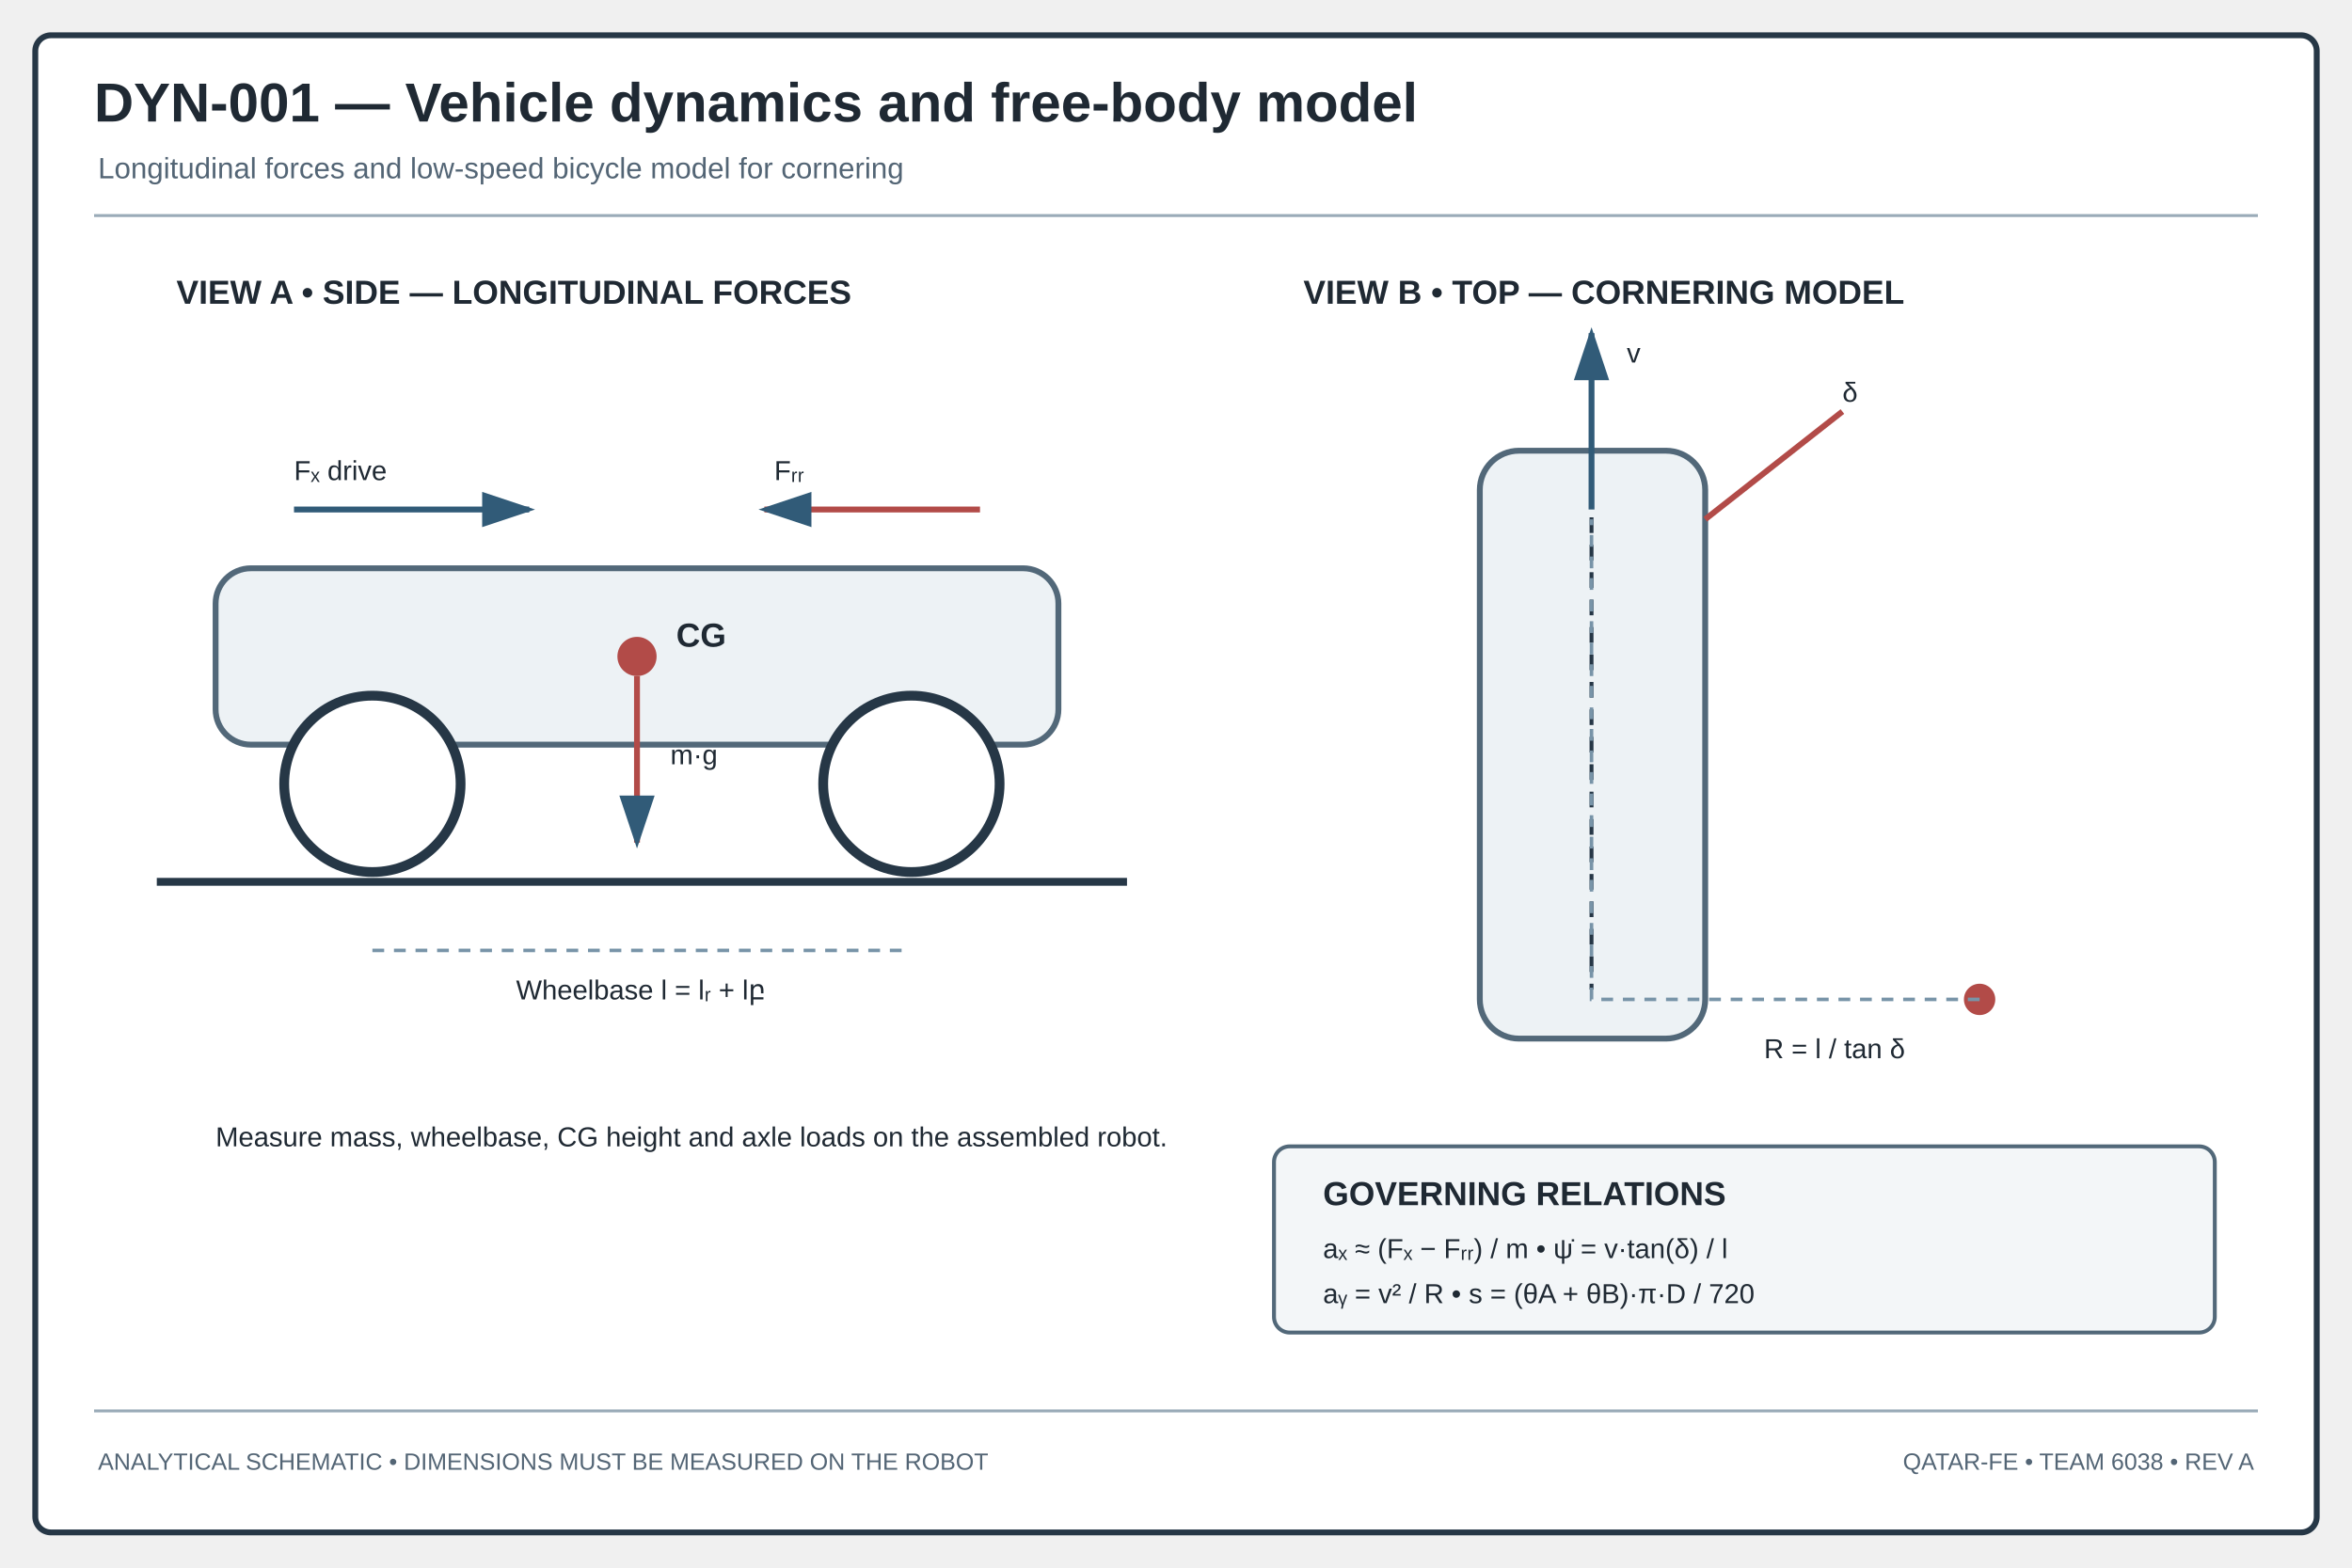
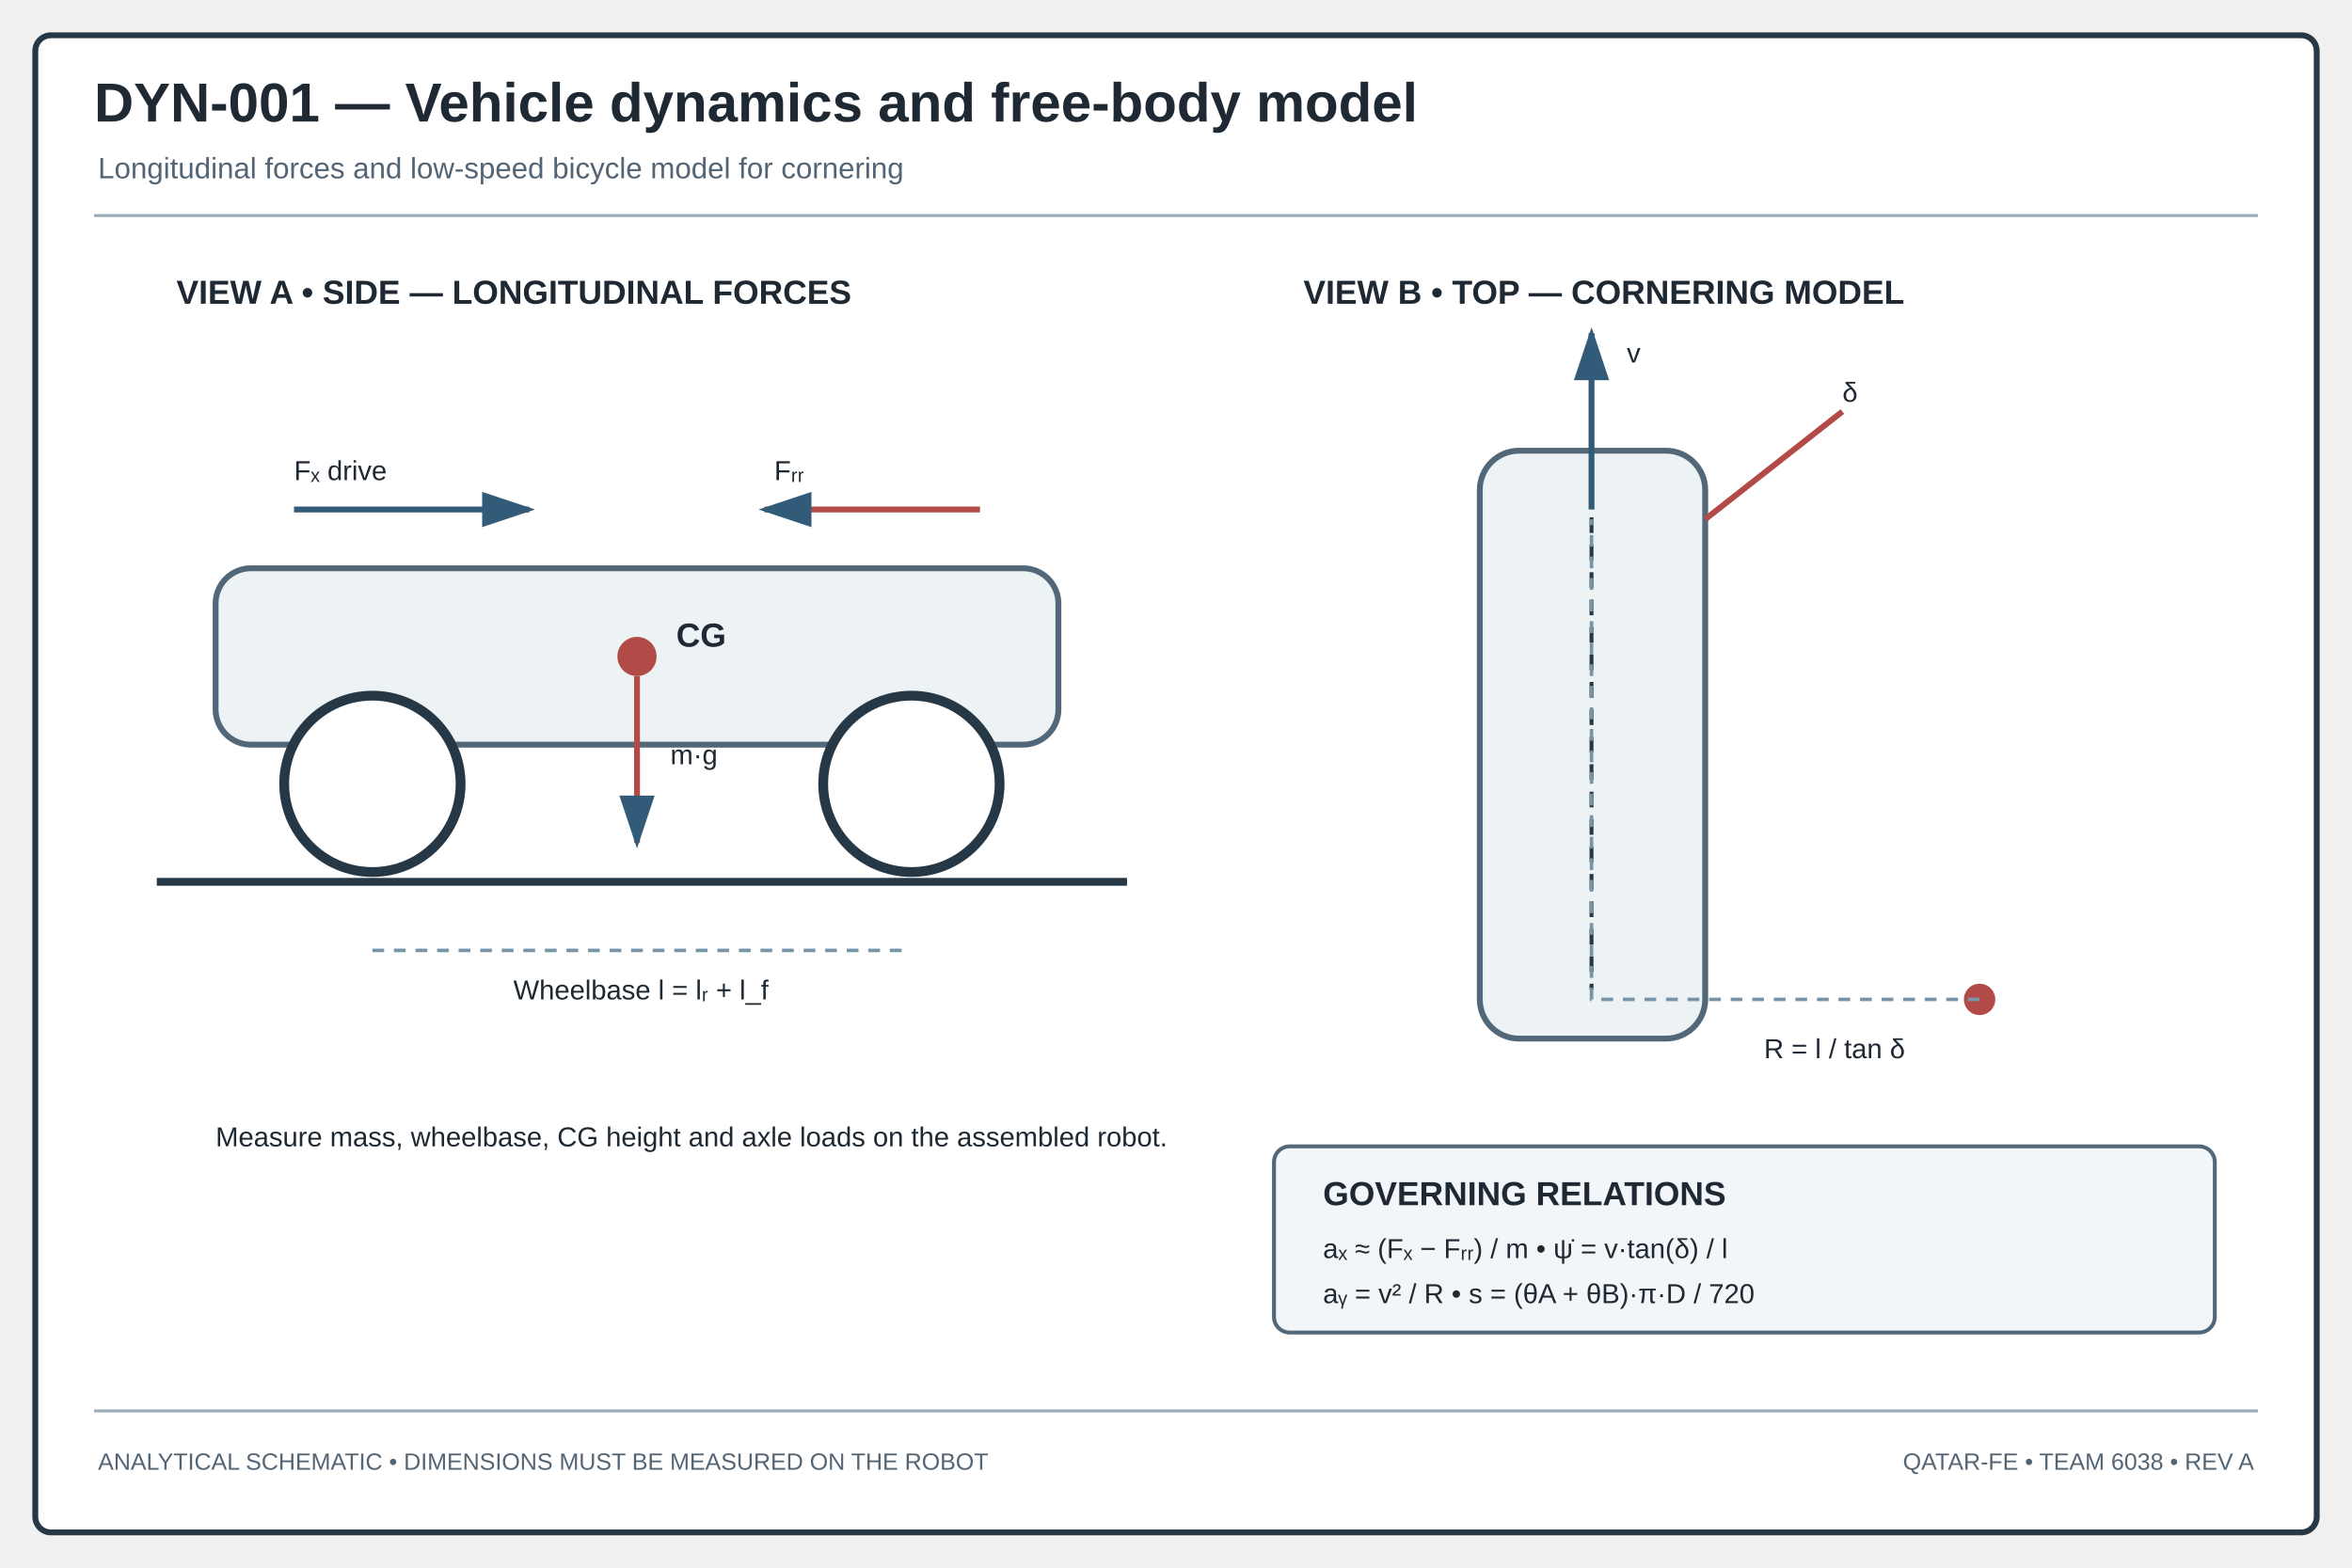
<svg xmlns="http://www.w3.org/2000/svg" width="1200" height="800" viewBox="0 0 1200 800">
  <defs>
    <marker id="arr" markerWidth="10" markerHeight="10" refX="8" refY="3" orient="auto">
      <path d="M0,0 L0,6 L9,3 z" fill="#315b78" />
    </marker>
    <style>
text{font-family:Arial,Helvetica,sans-serif;fill:#1f2933}.title{font-size:28px;font-weight:700}.sub{font-size:15px;fill:#536575}.h{font-size:17px;font-weight:700}.t{font-size:14px}.small{font-size:12px;fill:#536575}.box{fill:#f3f6f8;stroke:#526879;stroke-width:2}.blue{stroke:#315b78;stroke-width:3;fill:none}.red{stroke:#b24b48;stroke-width:3;fill:none}.dim{stroke:#7894a8;stroke-width:1.8;fill:none;stroke-dasharray:6 5}
</style>
  </defs>
  <rect x="18" y="18" width="1164" height="764" rx="8" fill="#fff" stroke="#263746" stroke-width="3" />
  <text x="48" y="62" class="title">DYN-001 — Vehicle dynamics and free-body model</text>
  <text x="50" y="91" class="sub">Longitudinal forces and low-speed bicycle model for cornering</text>
  <line x1="48" y1="110" x2="1152" y2="110" stroke="#9aabb8" stroke-width="1.5" />
  <text x="90" y="155" class="h">VIEW A • SIDE — LONGITUDINAL FORCES</text>
  <text x="665" y="155" class="h">VIEW B • TOP — CORNERING MODEL</text>
  <rect x="110" y="290" width="430" height="90" rx="18" fill="#edf2f5" stroke="#526879" stroke-width="3" />
  <circle cx="190" cy="400" r="45" fill="#fff" stroke="#263746" stroke-width="5" />
  <circle cx="465" cy="400" r="45" fill="#fff" stroke="#263746" stroke-width="5" />
  <line x1="80" y1="450" x2="575" y2="450" stroke="#263746" stroke-width="4" />
  <circle cx="325" cy="335" r="10" fill="#b24b48" />
  <text x="345" y="330" class="h">CG</text>
  <path class="red" marker-end="url(#arr)" d="M325 345 V430" />
  <text x="342" y="390" class="t">m·g</text>
  <path class="blue" marker-end="url(#arr)" d="M150 260 H270" />
  <text x="150" y="245" class="t">Fₓ drive</text>
  <path class="red" marker-end="url(#arr)" d="M500 260 H390" />
  <text x="395" y="245" class="t">Fᵣᵣ</text>
  <path class="dim" d="M190 485 H465" />
-   <text x="327" y="510" class="t" text-anchor="middle">Wheelbase l = lᵣ + lբ</text>
+   <text x="327" y="510" class="t" text-anchor="middle">Wheelbase l = lᵣ + l_f</text>
  <rect x="755" y="230" width="115" height="300" rx="20" fill="#edf2f5" stroke="#526879" stroke-width="3" />
  <line x1="812" y1="250" x2="812" y2="505" stroke="#263746" stroke-width="2" stroke-dasharray="8 6" />
  <path class="blue" marker-end="url(#arr)" d="M812 260 V170" />
  <text x="830" y="185" class="t">v</text>
  <path class="red" d="M870 265 L940 210" />
  <text x="940" y="205" class="t">δ</text>
  <circle cx="1010" cy="510" r="8" fill="#b24b48" />
  <path class="dim" d="M1010 510 L812 510 L812 265" />
  <text x="900" y="540" class="t">R = l / tan δ</text>
  <rect class="box" x="650" y="585" width="480" height="95" rx="8" />
  <text x="675" y="615" class="h">GOVERNING RELATIONS</text>
  <text x="675" y="642" class="t">aₓ ≈ (Fₓ − Fᵣᵣ) / m     •     ψ̇ = v·tan(δ) / l</text>
  <text x="675" y="665" class="t">aᵧ = v² / R     •     s = (θA + θB)·π·D / 720</text>
  <text x="110" y="585" class="t">Measure mass, wheelbase, CG height and axle loads on the assembled robot.</text>
  <line x1="48" y1="720" x2="1152" y2="720" stroke="#9aabb8" stroke-width="1.5" />
  <text x="50" y="750" class="small">ANALYTICAL SCHEMATIC • DIMENSIONS MUST BE MEASURED ON THE ROBOT</text>
  <text x="1150" y="750" class="small" text-anchor="end">QATAR-FE • TEAM 6038 • REV A</text>
</svg>
